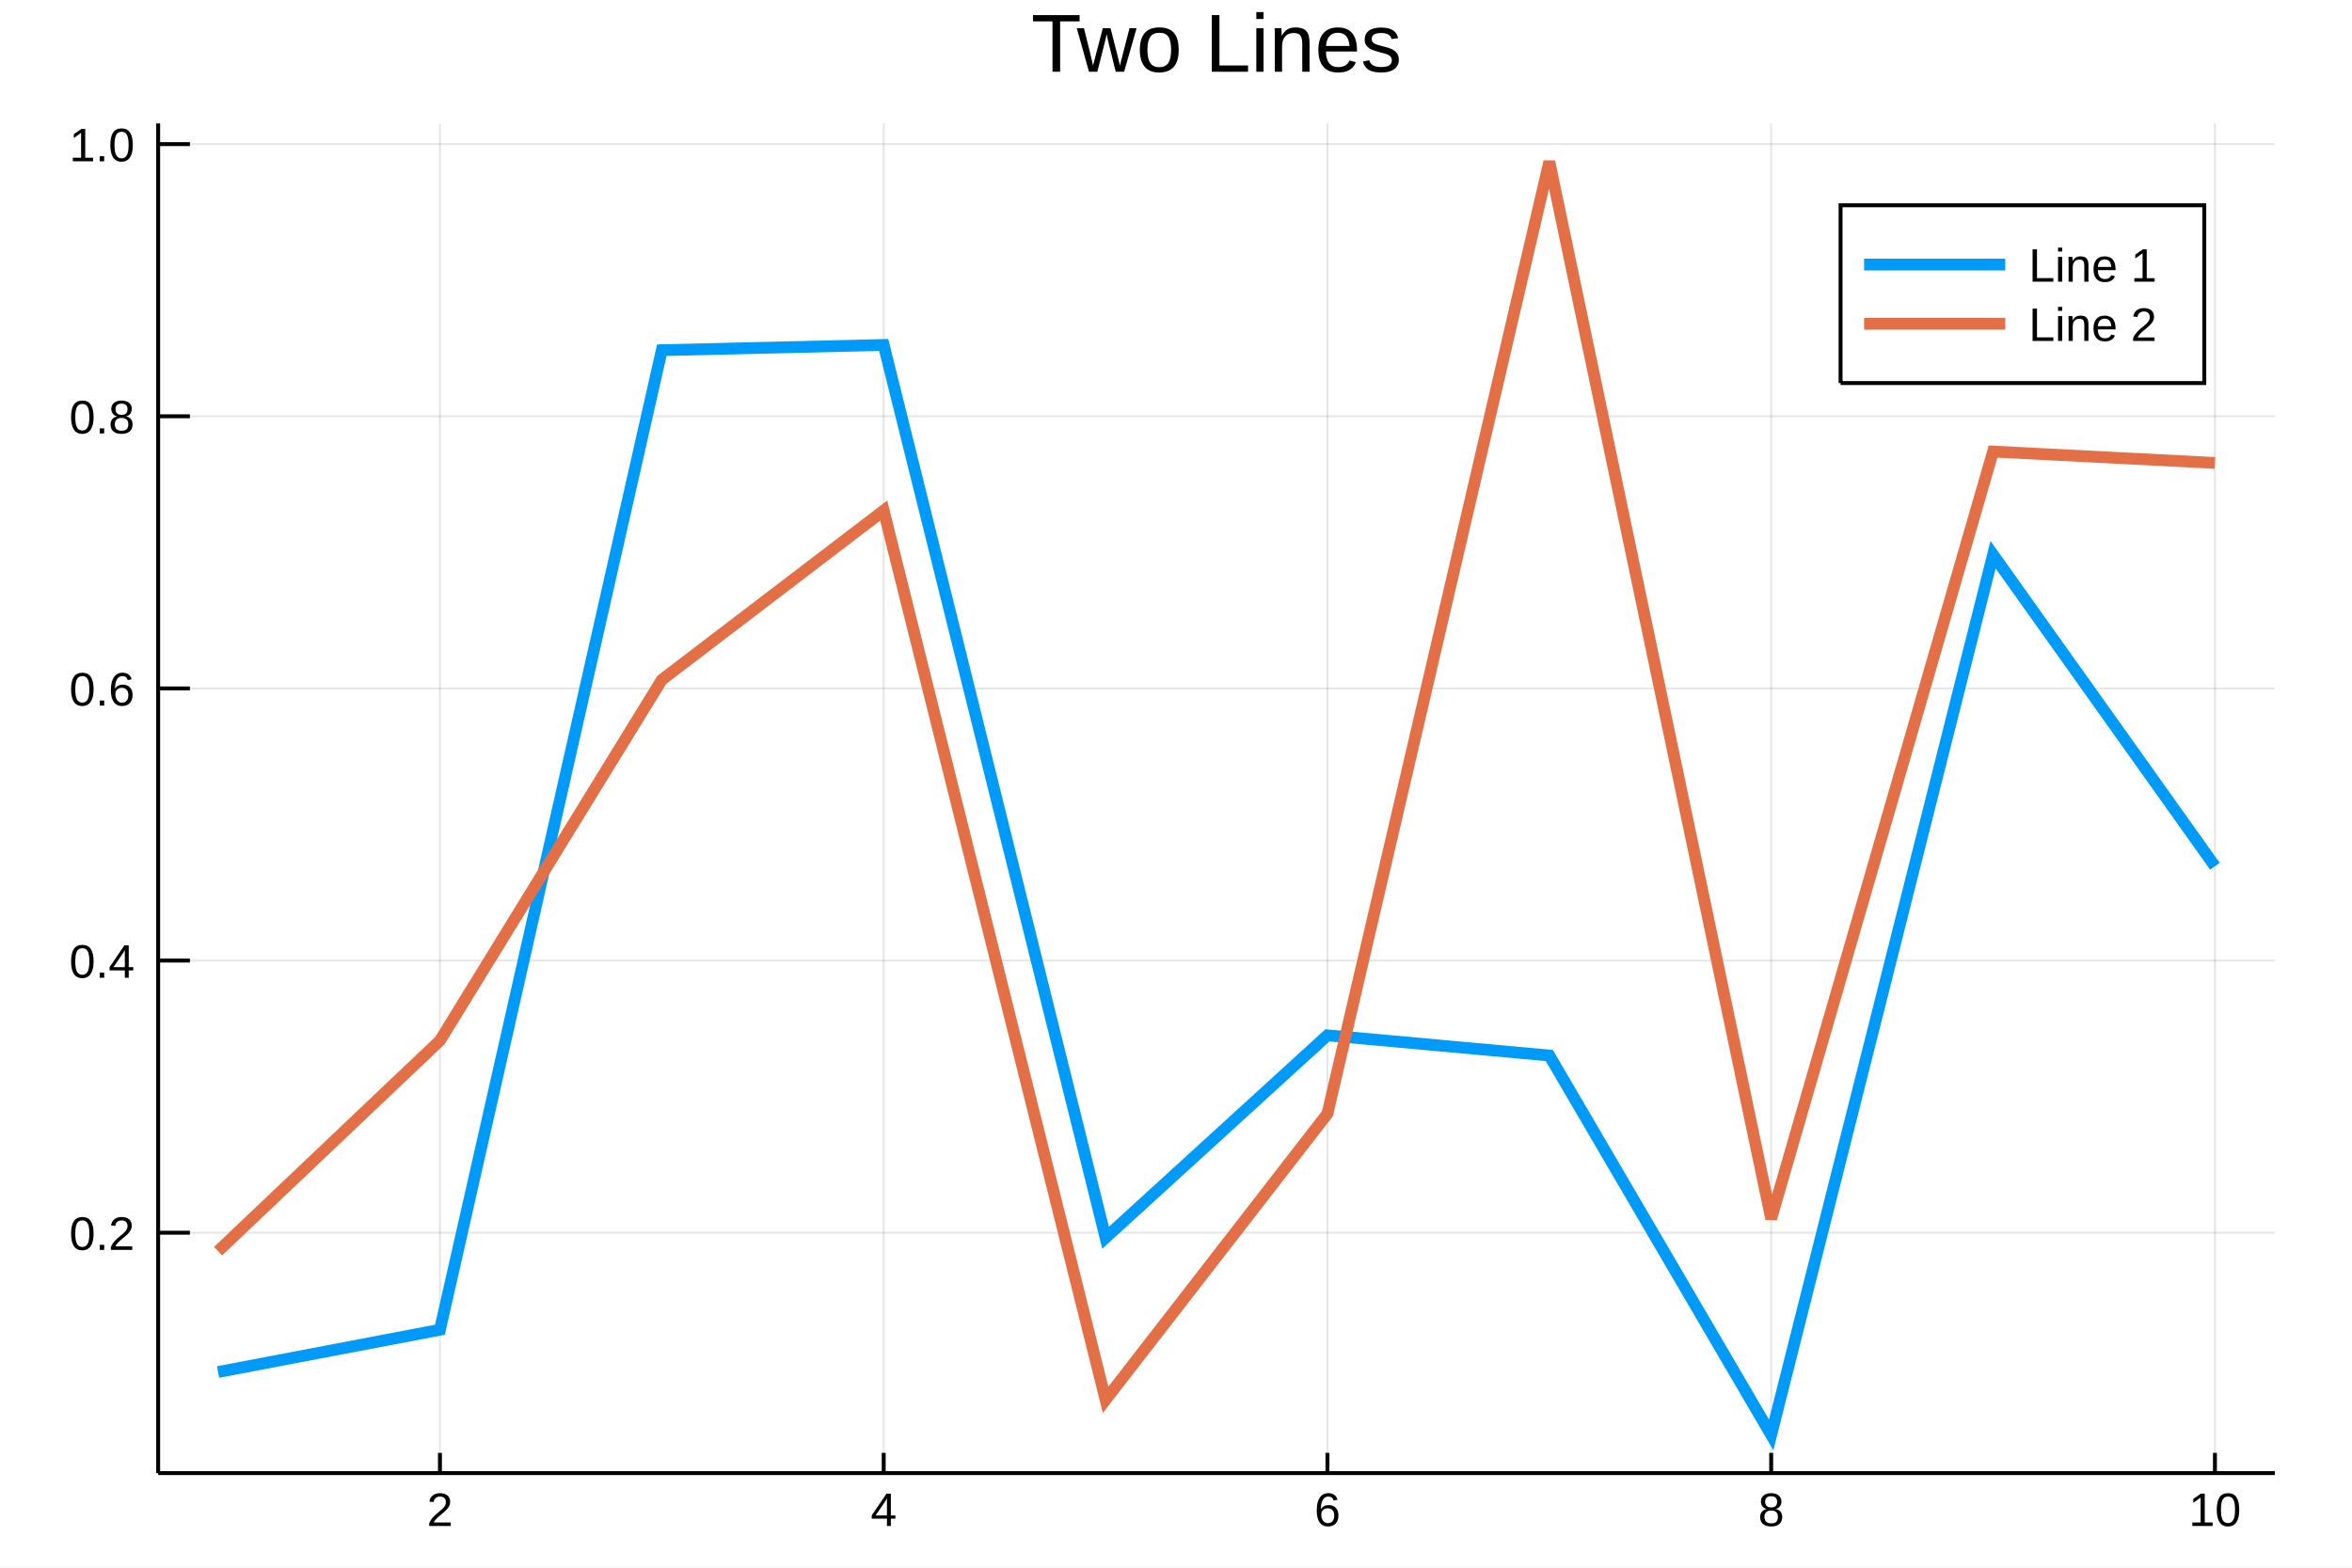
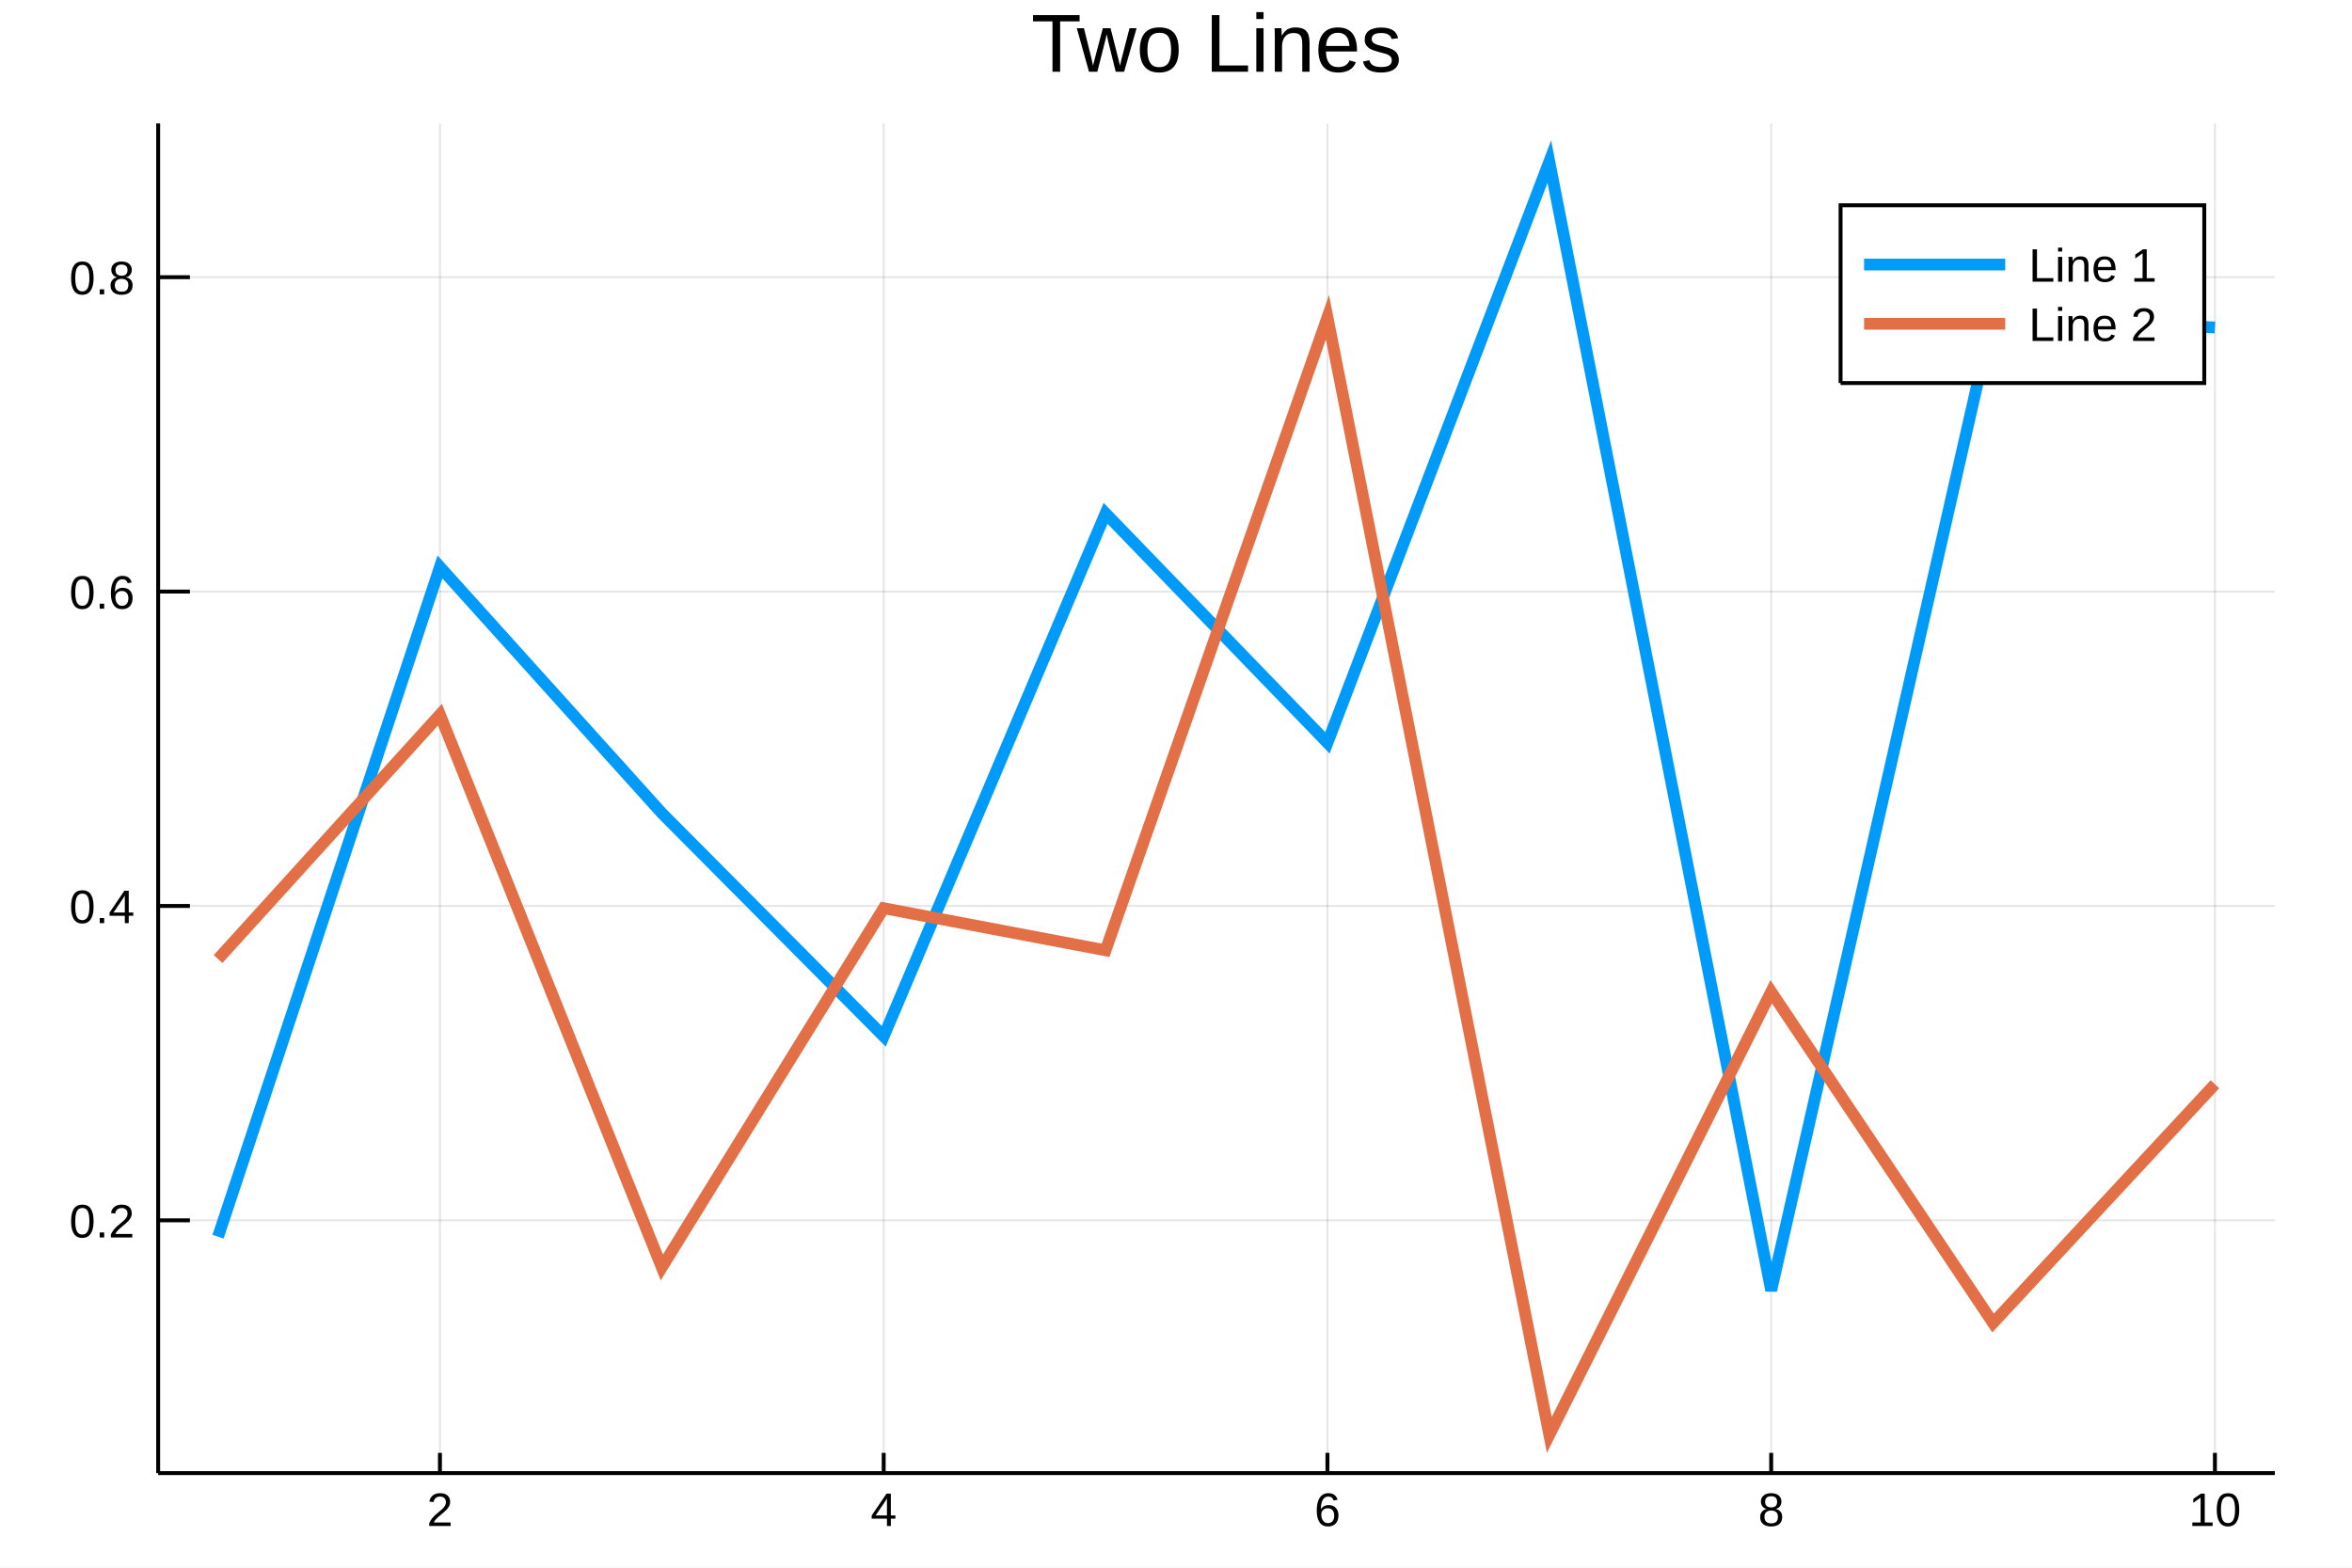
<svg xmlns="http://www.w3.org/2000/svg" width="600" height="400" viewBox="0 0 2400 1600">
  <defs>
-     <clipPath id="clip8500">
+     <clipPath id="clip9500">
      <rect x="0" y="0" width="2000" height="2000" />
    </clipPath>
  </defs>
  <defs>
-     <clipPath id="clip8501">
+     <clipPath id="clip9501">
      <rect x="0" y="0" width="2400" height="1600" />
    </clipPath>
  </defs>
-   <polygon clip-path="url(#clip8501)" points=" 0,1600 2400,1600 2400,0 0,0    " fill="#ffffff" fill-rule="evenodd" fill-opacity="1" />
+   <polygon clip-path="url(#clip9501)" points=" 0,1600 2400,1600 2400,0 0,0    " fill="#ffffff" fill-rule="evenodd" fill-opacity="1" />
  <defs>
-     <clipPath id="clip8502">
+     <clipPath id="clip9502">
      <rect x="480" y="0" width="1681" height="1600" />
    </clipPath>
  </defs>
-   <polygon clip-path="url(#clip8501)" points=" 161.394,1503.47 2321.26,1503.47 2321.26,125.984 161.394,125.984    " fill="#ffffff" fill-rule="evenodd" fill-opacity="1" />
+   <polygon clip-path="url(#clip9501)" points=" 161.394,1503.47 2321.26,1503.47 2321.26,125.984 161.394,125.984    " fill="#ffffff" fill-rule="evenodd" fill-opacity="1" />
  <defs>
-     <clipPath id="clip8503">
+     <clipPath id="clip9503">
      <rect x="161" y="125" width="2161" height="1378" />
    </clipPath>
  </defs>
-   <polyline clip-path="url(#clip8503)" style="stroke:#000000; stroke-width:2; stroke-opacity:0.1; fill:none" points="   448.923,1503.47 448.923,125.984    " />
-   <polyline clip-path="url(#clip8503)" style="stroke:#000000; stroke-width:2; stroke-opacity:0.1; fill:none" points="   901.725,1503.47 901.725,125.984    " />
-   <polyline clip-path="url(#clip8503)" style="stroke:#000000; stroke-width:2; stroke-opacity:0.1; fill:none" points="   1354.53,1503.47 1354.53,125.984    " />
-   <polyline clip-path="url(#clip8503)" style="stroke:#000000; stroke-width:2; stroke-opacity:0.1; fill:none" points="   1807.33,1503.47 1807.33,125.984    " />
-   <polyline clip-path="url(#clip8503)" style="stroke:#000000; stroke-width:2; stroke-opacity:0.1; fill:none" points="   2260.13,1503.47 2260.13,125.984    " />
-   <polyline clip-path="url(#clip8503)" style="stroke:#000000; stroke-width:2; stroke-opacity:0.1; fill:none" points="   161.394,1258.13 2321.26,1258.13    " />
-   <polyline clip-path="url(#clip8503)" style="stroke:#000000; stroke-width:2; stroke-opacity:0.1; fill:none" points="   161.394,980.371 2321.26,980.371    " />
-   <polyline clip-path="url(#clip8503)" style="stroke:#000000; stroke-width:2; stroke-opacity:0.1; fill:none" points="   161.394,702.609 2321.26,702.609    " />
-   <polyline clip-path="url(#clip8503)" style="stroke:#000000; stroke-width:2; stroke-opacity:0.1; fill:none" points="   161.394,424.847 2321.26,424.847    " />
-   <polyline clip-path="url(#clip8503)" style="stroke:#000000; stroke-width:2; stroke-opacity:0.1; fill:none" points="   161.394,147.085 2321.26,147.085    " />
-   <polyline clip-path="url(#clip8501)" style="stroke:#000000; stroke-width:4; stroke-opacity:1; fill:none" points="   161.394,1503.47 2321.26,1503.47    " />
-   <polyline clip-path="url(#clip8501)" style="stroke:#000000; stroke-width:4; stroke-opacity:1; fill:none" points="   161.394,1503.47 161.394,125.984    " />
-   <polyline clip-path="url(#clip8501)" style="stroke:#000000; stroke-width:4; stroke-opacity:1; fill:none" points="   448.923,1503.47 448.923,1482.81    " />
-   <polyline clip-path="url(#clip8501)" style="stroke:#000000; stroke-width:4; stroke-opacity:1; fill:none" points="   901.725,1503.47 901.725,1482.81    " />
-   <polyline clip-path="url(#clip8501)" style="stroke:#000000; stroke-width:4; stroke-opacity:1; fill:none" points="   1354.53,1503.47 1354.53,1482.81    " />
-   <polyline clip-path="url(#clip8501)" style="stroke:#000000; stroke-width:4; stroke-opacity:1; fill:none" points="   1807.33,1503.47 1807.33,1482.81    " />
-   <polyline clip-path="url(#clip8501)" style="stroke:#000000; stroke-width:4; stroke-opacity:1; fill:none" points="   2260.13,1503.47 2260.13,1482.81    " />
-   <polyline clip-path="url(#clip8501)" style="stroke:#000000; stroke-width:4; stroke-opacity:1; fill:none" points="   161.394,1258.13 193.792,1258.13    " />
-   <polyline clip-path="url(#clip8501)" style="stroke:#000000; stroke-width:4; stroke-opacity:1; fill:none" points="   161.394,980.371 193.792,980.371    " />
-   <polyline clip-path="url(#clip8501)" style="stroke:#000000; stroke-width:4; stroke-opacity:1; fill:none" points="   161.394,702.609 193.792,702.609    " />
-   <polyline clip-path="url(#clip8501)" style="stroke:#000000; stroke-width:4; stroke-opacity:1; fill:none" points="   161.394,424.847 193.792,424.847    " />
-   <polyline clip-path="url(#clip8501)" style="stroke:#000000; stroke-width:4; stroke-opacity:1; fill:none" points="   161.394,147.085 193.792,147.085    " />
-   <g clip-path="url(#clip8501)">
+   <polyline clip-path="url(#clip9503)" style="stroke:#000000; stroke-width:2; stroke-opacity:0.1; fill:none" points="   448.923,1503.47 448.923,125.984    " />
+   <polyline clip-path="url(#clip9503)" style="stroke:#000000; stroke-width:2; stroke-opacity:0.1; fill:none" points="   901.725,1503.47 901.725,125.984    " />
+   <polyline clip-path="url(#clip9503)" style="stroke:#000000; stroke-width:2; stroke-opacity:0.1; fill:none" points="   1354.53,1503.47 1354.53,125.984    " />
+   <polyline clip-path="url(#clip9503)" style="stroke:#000000; stroke-width:2; stroke-opacity:0.1; fill:none" points="   1807.33,1503.47 1807.33,125.984    " />
+   <polyline clip-path="url(#clip9503)" style="stroke:#000000; stroke-width:2; stroke-opacity:0.1; fill:none" points="   2260.13,1503.47 2260.13,125.984    " />
+   <polyline clip-path="url(#clip9503)" style="stroke:#000000; stroke-width:2; stroke-opacity:0.1; fill:none" points="   161.394,1245.48 2321.26,1245.48    " />
+   <polyline clip-path="url(#clip9503)" style="stroke:#000000; stroke-width:2; stroke-opacity:0.1; fill:none" points="   161.394,924.625 2321.26,924.625    " />
+   <polyline clip-path="url(#clip9503)" style="stroke:#000000; stroke-width:2; stroke-opacity:0.1; fill:none" points="   161.394,603.766 2321.26,603.766    " />
+   <polyline clip-path="url(#clip9503)" style="stroke:#000000; stroke-width:2; stroke-opacity:0.1; fill:none" points="   161.394,282.907 2321.26,282.907    " />
+   <polyline clip-path="url(#clip9501)" style="stroke:#000000; stroke-width:4; stroke-opacity:1; fill:none" points="   161.394,1503.47 2321.26,1503.47    " />
+   <polyline clip-path="url(#clip9501)" style="stroke:#000000; stroke-width:4; stroke-opacity:1; fill:none" points="   161.394,1503.47 161.394,125.984    " />
+   <polyline clip-path="url(#clip9501)" style="stroke:#000000; stroke-width:4; stroke-opacity:1; fill:none" points="   448.923,1503.47 448.923,1482.81    " />
+   <polyline clip-path="url(#clip9501)" style="stroke:#000000; stroke-width:4; stroke-opacity:1; fill:none" points="   901.725,1503.47 901.725,1482.81    " />
+   <polyline clip-path="url(#clip9501)" style="stroke:#000000; stroke-width:4; stroke-opacity:1; fill:none" points="   1354.53,1503.47 1354.53,1482.81    " />
+   <polyline clip-path="url(#clip9501)" style="stroke:#000000; stroke-width:4; stroke-opacity:1; fill:none" points="   1807.33,1503.47 1807.33,1482.81    " />
+   <polyline clip-path="url(#clip9501)" style="stroke:#000000; stroke-width:4; stroke-opacity:1; fill:none" points="   2260.13,1503.47 2260.13,1482.81    " />
+   <polyline clip-path="url(#clip9501)" style="stroke:#000000; stroke-width:4; stroke-opacity:1; fill:none" points="   161.394,1245.48 193.792,1245.48    " />
+   <polyline clip-path="url(#clip9501)" style="stroke:#000000; stroke-width:4; stroke-opacity:1; fill:none" points="   161.394,924.625 193.792,924.625    " />
+   <polyline clip-path="url(#clip9501)" style="stroke:#000000; stroke-width:4; stroke-opacity:1; fill:none" points="   161.394,603.766 193.792,603.766    " />
+   <polyline clip-path="url(#clip9501)" style="stroke:#000000; stroke-width:4; stroke-opacity:1; fill:none" points="   161.394,282.907 193.792,282.907    " />
+   <g clip-path="url(#clip9501)">
    <text style="fill:#000000; fill-opacity:1; font-family:Arial,Helvetica Neue,Helvetica,sans-serif; font-size:48px; text-anchor:middle;" transform="rotate(0, 448.923, 1557.47)" x="448.923" y="1557.47">2</text>
  </g>
-   <g clip-path="url(#clip8501)">
+   <g clip-path="url(#clip9501)">
    <text style="fill:#000000; fill-opacity:1; font-family:Arial,Helvetica Neue,Helvetica,sans-serif; font-size:48px; text-anchor:middle;" transform="rotate(0, 901.725, 1557.47)" x="901.725" y="1557.47">4</text>
  </g>
-   <g clip-path="url(#clip8501)">
+   <g clip-path="url(#clip9501)">
    <text style="fill:#000000; fill-opacity:1; font-family:Arial,Helvetica Neue,Helvetica,sans-serif; font-size:48px; text-anchor:middle;" transform="rotate(0, 1354.53, 1557.47)" x="1354.53" y="1557.47">6</text>
  </g>
-   <g clip-path="url(#clip8501)">
+   <g clip-path="url(#clip9501)">
    <text style="fill:#000000; fill-opacity:1; font-family:Arial,Helvetica Neue,Helvetica,sans-serif; font-size:48px; text-anchor:middle;" transform="rotate(0, 1807.33, 1557.47)" x="1807.33" y="1557.47">8</text>
  </g>
-   <g clip-path="url(#clip8501)">
+   <g clip-path="url(#clip9501)">
    <text style="fill:#000000; fill-opacity:1; font-family:Arial,Helvetica Neue,Helvetica,sans-serif; font-size:48px; text-anchor:middle;" transform="rotate(0, 2260.13, 1557.47)" x="2260.13" y="1557.47">10</text>
  </g>
-   <g clip-path="url(#clip8501)">
-     <text style="fill:#000000; fill-opacity:1; font-family:Arial,Helvetica Neue,Helvetica,sans-serif; font-size:48px; text-anchor:end;" transform="rotate(0, 137.394, 1275.63)" x="137.394" y="1275.63">0.2</text>
+   <g clip-path="url(#clip9501)">
+     <text style="fill:#000000; fill-opacity:1; font-family:Arial,Helvetica Neue,Helvetica,sans-serif; font-size:48px; text-anchor:end;" transform="rotate(0, 137.394, 1262.98)" x="137.394" y="1262.98">0.2</text>
  </g>
-   <g clip-path="url(#clip8501)">
-     <text style="fill:#000000; fill-opacity:1; font-family:Arial,Helvetica Neue,Helvetica,sans-serif; font-size:48px; text-anchor:end;" transform="rotate(0, 137.394, 997.871)" x="137.394" y="997.871">0.4</text>
+   <g clip-path="url(#clip9501)">
+     <text style="fill:#000000; fill-opacity:1; font-family:Arial,Helvetica Neue,Helvetica,sans-serif; font-size:48px; text-anchor:end;" transform="rotate(0, 137.394, 942.125)" x="137.394" y="942.125">0.4</text>
  </g>
-   <g clip-path="url(#clip8501)">
-     <text style="fill:#000000; fill-opacity:1; font-family:Arial,Helvetica Neue,Helvetica,sans-serif; font-size:48px; text-anchor:end;" transform="rotate(0, 137.394, 720.109)" x="137.394" y="720.109">0.6</text>
+   <g clip-path="url(#clip9501)">
+     <text style="fill:#000000; fill-opacity:1; font-family:Arial,Helvetica Neue,Helvetica,sans-serif; font-size:48px; text-anchor:end;" transform="rotate(0, 137.394, 621.266)" x="137.394" y="621.266">0.6</text>
  </g>
-   <g clip-path="url(#clip8501)">
-     <text style="fill:#000000; fill-opacity:1; font-family:Arial,Helvetica Neue,Helvetica,sans-serif; font-size:48px; text-anchor:end;" transform="rotate(0, 137.394, 442.347)" x="137.394" y="442.347">0.8</text>
+   <g clip-path="url(#clip9501)">
+     <text style="fill:#000000; fill-opacity:1; font-family:Arial,Helvetica Neue,Helvetica,sans-serif; font-size:48px; text-anchor:end;" transform="rotate(0, 137.394, 300.407)" x="137.394" y="300.407">0.8</text>
  </g>
-   <g clip-path="url(#clip8501)">
-     <text style="fill:#000000; fill-opacity:1; font-family:Arial,Helvetica Neue,Helvetica,sans-serif; font-size:48px; text-anchor:end;" transform="rotate(0, 137.394, 164.585)" x="137.394" y="164.585">1.0</text>
-   </g>
-   <g clip-path="url(#clip8501)">
+   <g clip-path="url(#clip9501)">
    <text style="fill:#000000; fill-opacity:1; font-family:Arial,Helvetica Neue,Helvetica,sans-serif; font-size:84px; text-anchor:middle;" transform="rotate(0, 1241.33, 73.2)" x="1241.33" y="73.2">Two Lines</text>
  </g>
-   <polyline clip-path="url(#clip8503)" style="stroke:#009af9; stroke-width:12; stroke-opacity:1; fill:none" points="   222.522,1400.29 448.923,1357.17 675.324,357.402 901.725,352.066 1128.13,1263.26 1354.53,1056.65 1580.93,1077.27 1807.33,1464.49 2033.73,566.107 2260.13,884.12       " />
-   <polyline clip-path="url(#clip8503)" style="stroke:#e26f46; stroke-width:12; stroke-opacity:1; fill:none" points="   222.522,1276.92 448.923,1062.03 675.324,693.835 901.725,521.096 1128.13,1428.67 1354.53,1136.63 1580.93,164.97 1807.33,1243.84 2033.73,460.869 2260.13,472.471       " />
-   <polygon clip-path="url(#clip8501)" points=" 1878.14,390.944 2249.26,390.944 2249.26,209.504 1878.14,209.504    " fill="#ffffff" fill-rule="evenodd" fill-opacity="1" />
-   <polyline clip-path="url(#clip8501)" style="stroke:#000000; stroke-width:4; stroke-opacity:1; fill:none" points="   1878.14,390.944 2249.26,390.944 2249.26,209.504 1878.14,209.504 1878.14,390.944    " />
-   <polyline clip-path="url(#clip8501)" style="stroke:#009af9; stroke-width:12; stroke-opacity:1; fill:none" points="   1902.14,269.984 2046.14,269.984    " />
-   <g clip-path="url(#clip8501)">
+   <polyline clip-path="url(#clip9503)" style="stroke:#009af9; stroke-width:12; stroke-opacity:1; fill:none" points="   222.522,1262.18 448.923,578.628 675.324,829.858 901.725,1057.67 1128.13,523.899 1354.53,758.135 1580.93,164.97 1807.33,1317.1 2033.73,321.58 2260.13,334.248       " />
+   <polyline clip-path="url(#clip9503)" style="stroke:#e26f46; stroke-width:12; stroke-opacity:1; fill:none" points="   222.522,978.81 448.923,729.347 675.324,1293.54 901.725,926.926 1128.13,969.898 1354.53,323.839 1580.93,1464.49 1807.33,1012.18 2033.73,1350.29 2260.13,1106.6       " />
+   <polygon clip-path="url(#clip9501)" points=" 1878.14,390.944 2249.26,390.944 2249.26,209.504 1878.14,209.504    " fill="#ffffff" fill-rule="evenodd" fill-opacity="1" />
+   <polyline clip-path="url(#clip9501)" style="stroke:#000000; stroke-width:4; stroke-opacity:1; fill:none" points="   1878.14,390.944 2249.26,390.944 2249.26,209.504 1878.14,209.504 1878.14,390.944    " />
+   <polyline clip-path="url(#clip9501)" style="stroke:#009af9; stroke-width:12; stroke-opacity:1; fill:none" points="   1902.14,269.984 2046.14,269.984    " />
+   <g clip-path="url(#clip9501)">
    <text style="fill:#000000; fill-opacity:1; font-family:Arial,Helvetica Neue,Helvetica,sans-serif; font-size:48px; text-anchor:start;" transform="rotate(0, 2070.14, 287.484)" x="2070.14" y="287.484">Line 1</text>
  </g>
-   <polyline clip-path="url(#clip8501)" style="stroke:#e26f46; stroke-width:12; stroke-opacity:1; fill:none" points="   1902.14,330.464 2046.14,330.464    " />
-   <g clip-path="url(#clip8501)">
+   <polyline clip-path="url(#clip9501)" style="stroke:#e26f46; stroke-width:12; stroke-opacity:1; fill:none" points="   1902.14,330.464 2046.14,330.464    " />
+   <g clip-path="url(#clip9501)">
    <text style="fill:#000000; fill-opacity:1; font-family:Arial,Helvetica Neue,Helvetica,sans-serif; font-size:48px; text-anchor:start;" transform="rotate(0, 2070.14, 347.964)" x="2070.14" y="347.964">Line 2</text>
  </g>
</svg>
